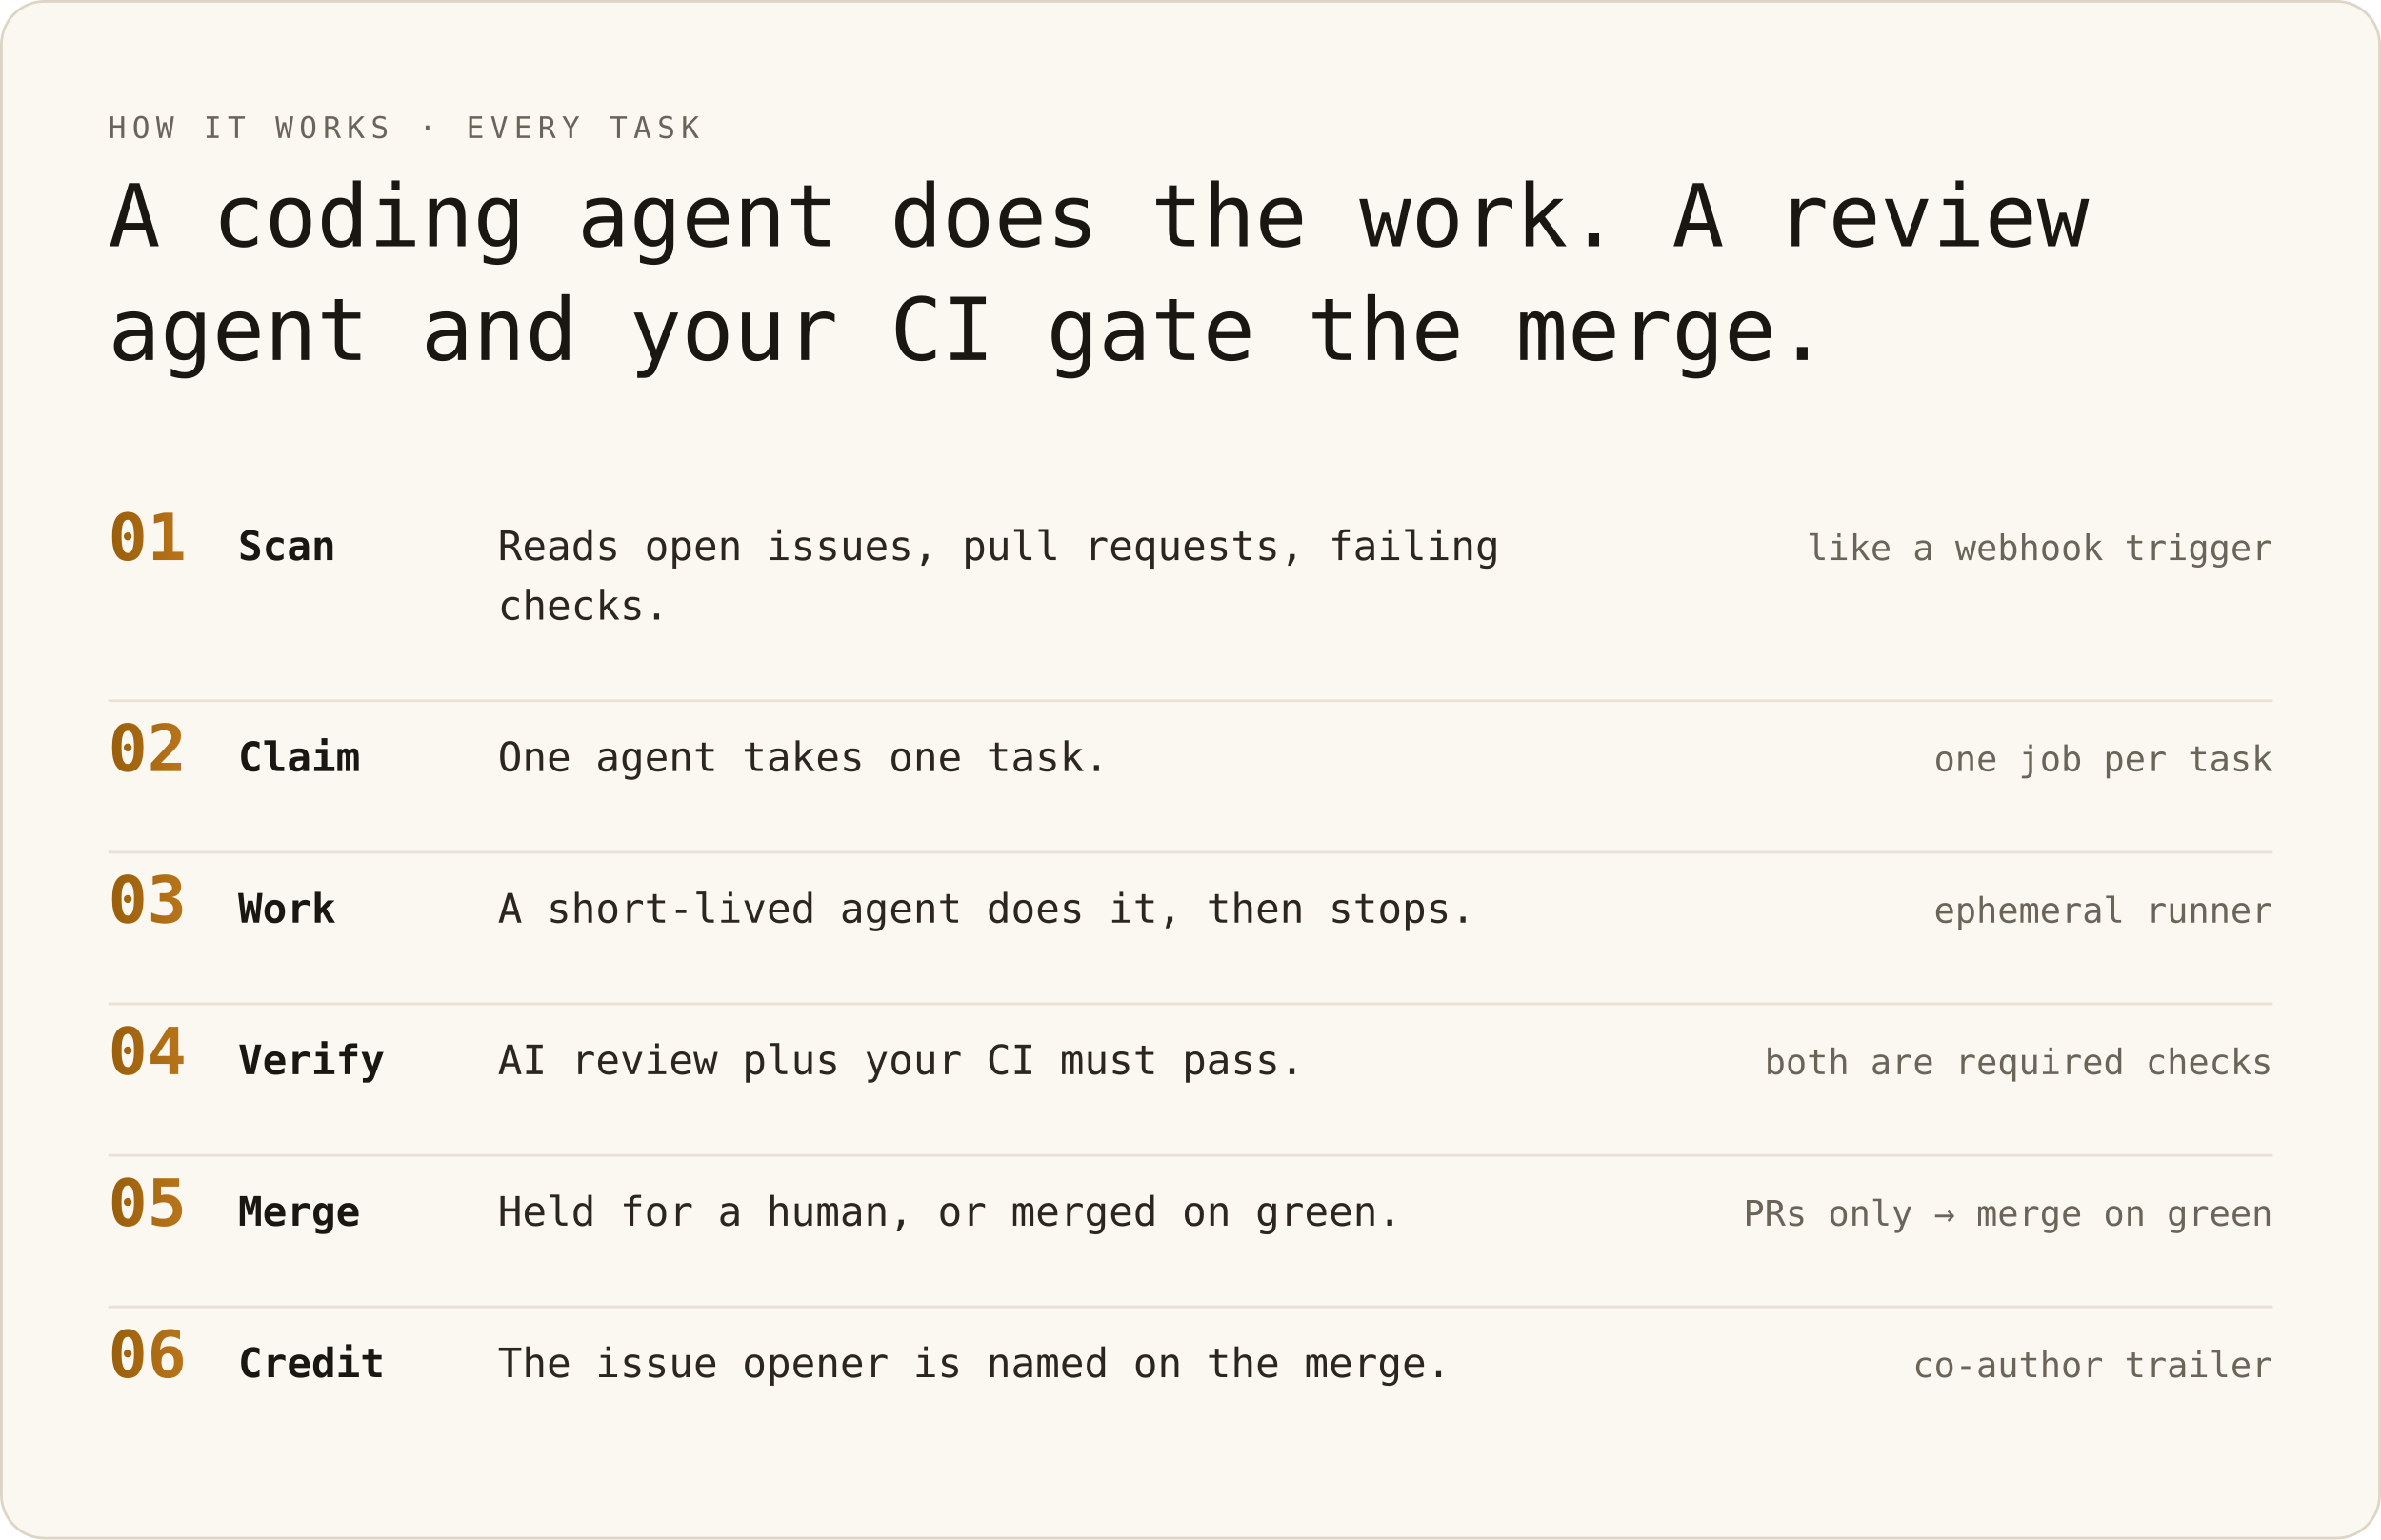
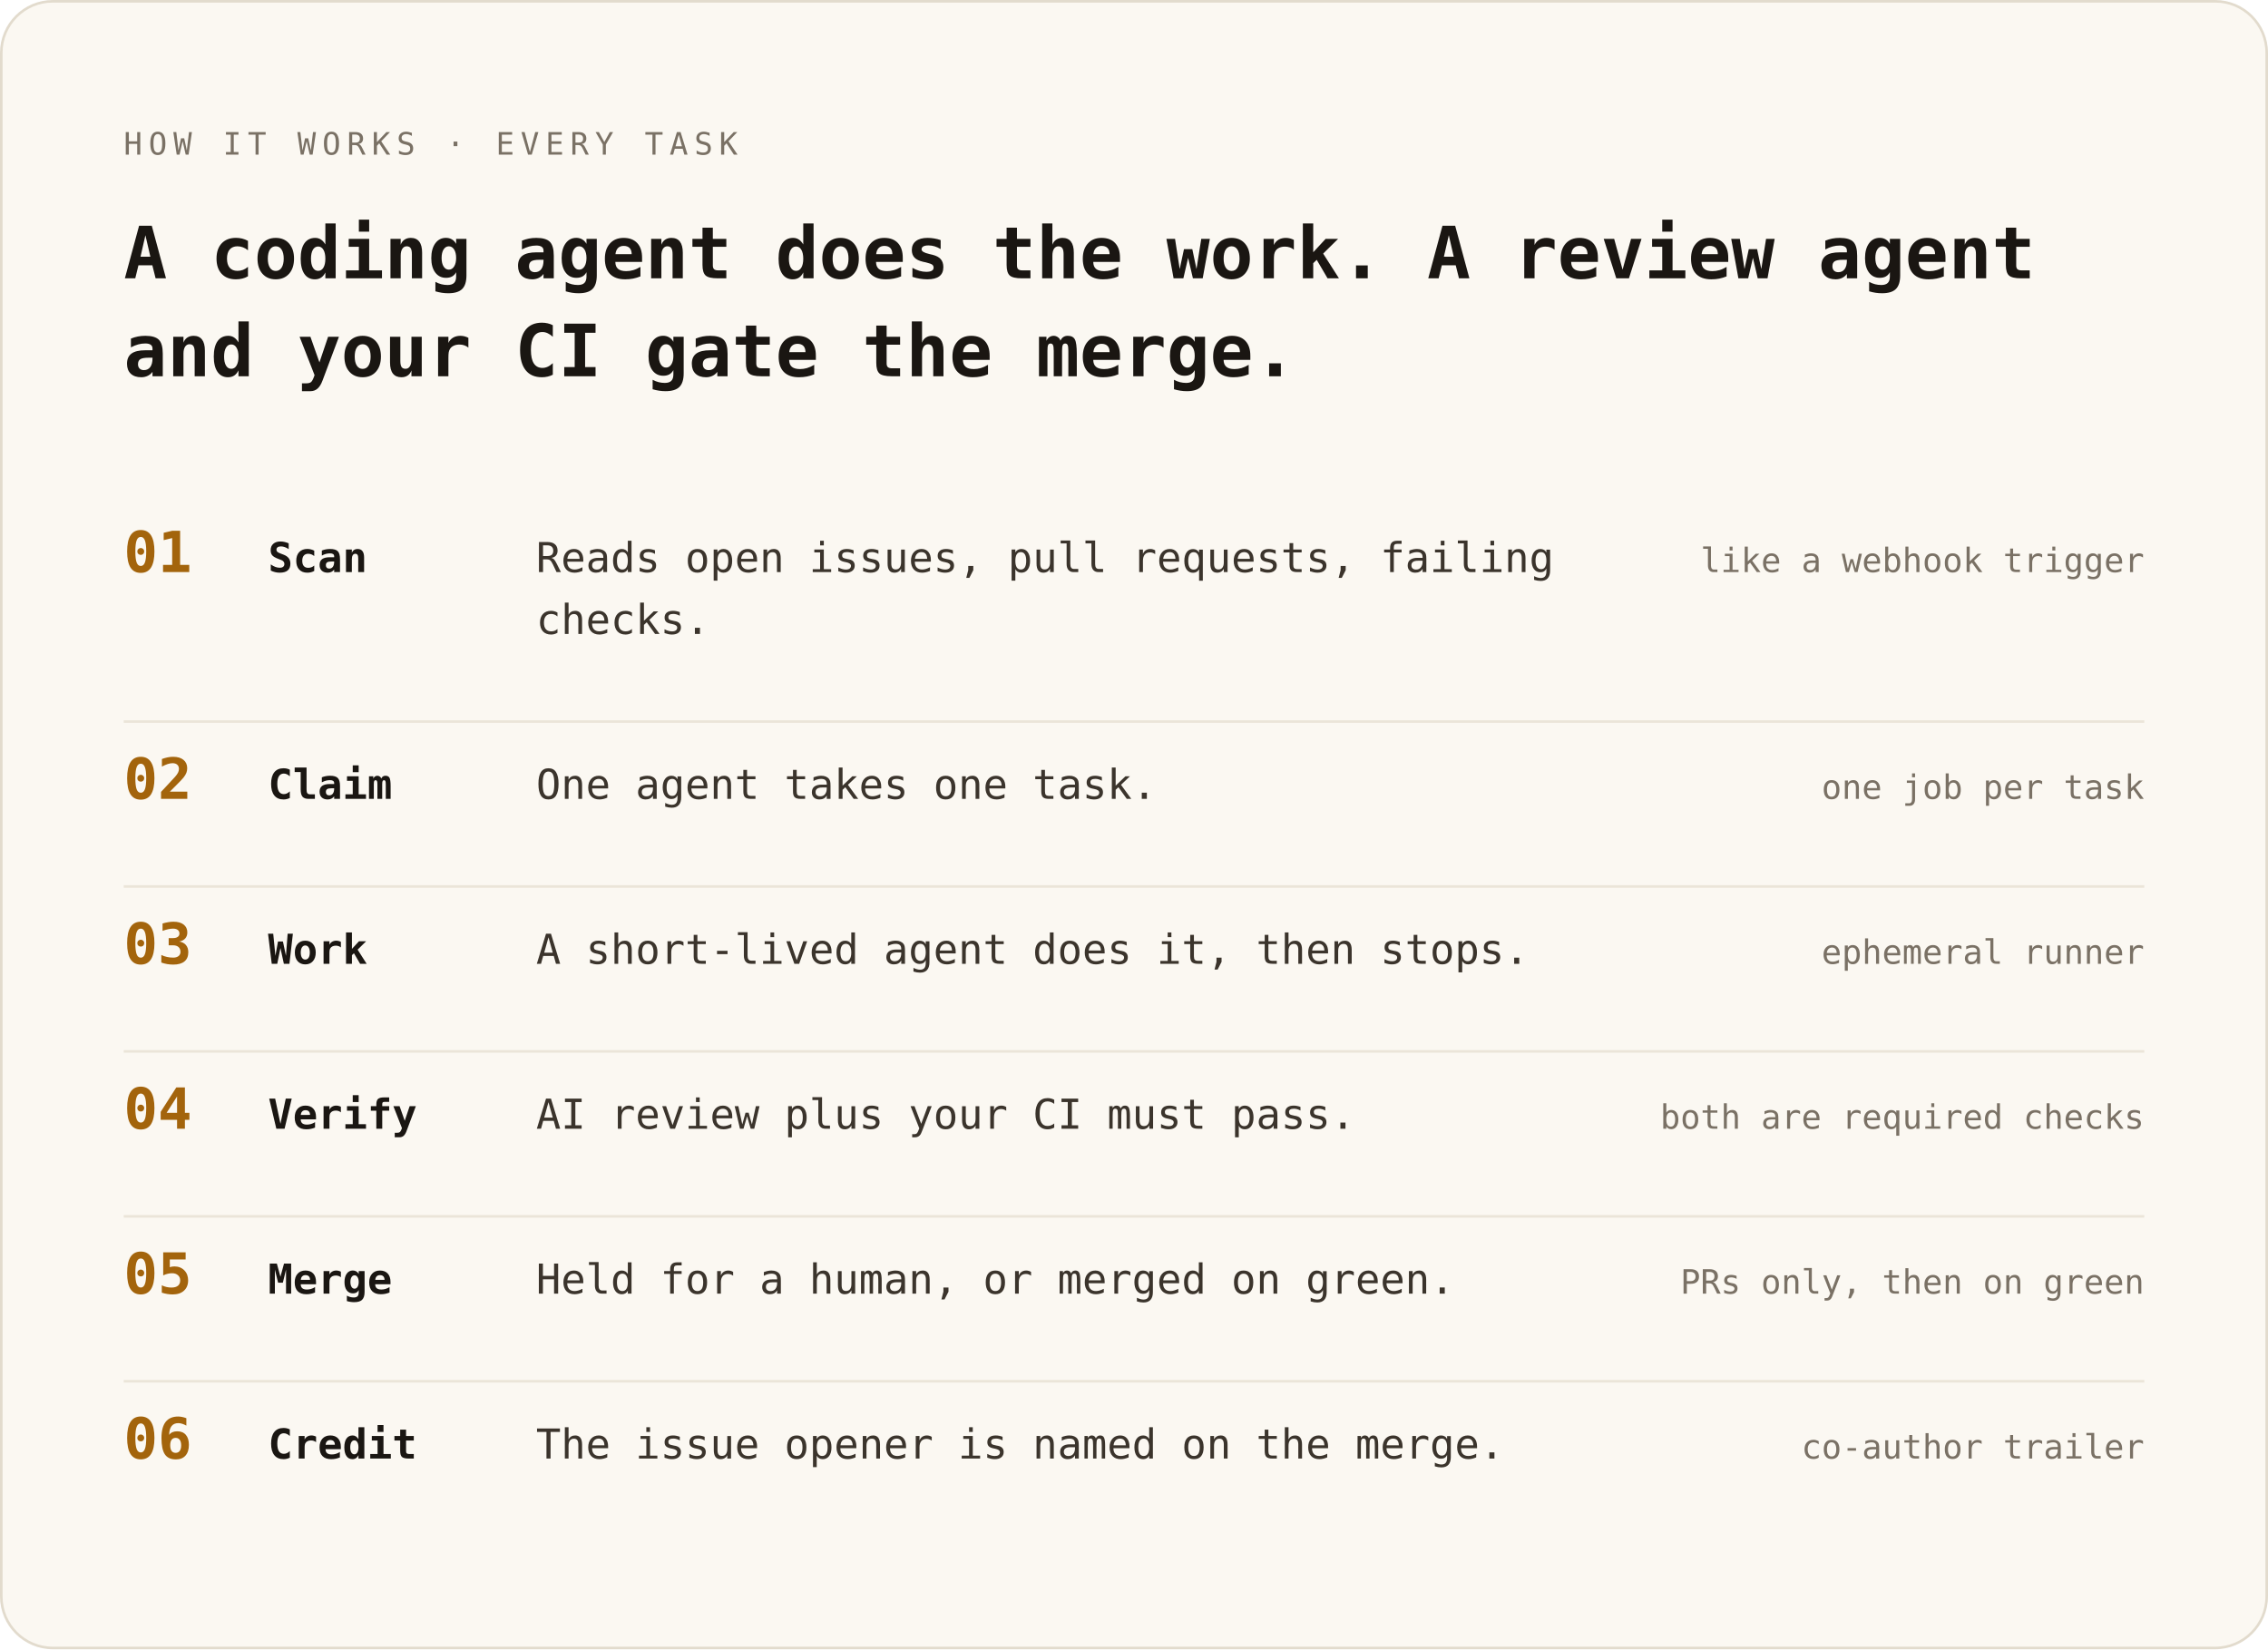
- <svg xmlns="http://www.w3.org/2000/svg" width="1760" height="1138" viewBox="0 0 880 569" role="img" aria-label="How Hive works: scan, claim, work, verify, merge, credit" font-family="'IBM Plex Mono', 'JetBrains Mono', ui-monospace, SFMono-Regular, Menlo, Consolas, monospace">
-   <defs>
-     <linearGradient id="amber" x1="0" y1="0" x2="1" y2="0">
-       <stop offset="0" stop-color="#9a5f0b" />
-       <stop offset="1" stop-color="#b8741a" />
-     </linearGradient>
-     <filter id="glow" x="-20%" y="-40%" width="140%" height="180%">
-       <feGaussianBlur stdDeviation="5" />
-     </filter>
-   </defs>
-   <rect x="0.5" y="0.5" width="879" height="568" rx="16" fill="#fbf8f2" stroke="#ddd6c8" />
-   <text x="40" y="51" fill="#6b6459" font-size="11" font-weight="500" letter-spacing="2.2">HOW IT WORKS · EVERY TASK</text>
-   <text x="40" y="91" fill="#1a1612" font-size="32">A coding agent does the work. A review</text>
-   <text x="40" y="133" fill="#1a1612" font-size="32">agent and your CI gate the merge.</text>
-   <text x="40" y="207" fill="url(#amber)" font-size="24" font-weight="700">01</text>
-   <text x="88" y="207" fill="#1a1612" font-size="15" font-weight="700">Scan</text>
-   <text x="184" y="207" fill="#2b2620" font-size="15">Reads open issues, pull requests, failing</text>
-   <text x="184" y="229" fill="#2b2620" font-size="15">checks.</text>
-   <text x="840" y="207" fill="#6b6459" font-size="13" text-anchor="end">like a webhook trigger</text>
-   <line x1="40" y1="259" x2="840" y2="259" stroke="#e8e2d6" />
-   <text x="40" y="285" fill="url(#amber)" font-size="24" font-weight="700">02</text>
-   <text x="88" y="285" fill="#1a1612" font-size="15" font-weight="700">Claim</text>
-   <text x="184" y="285" fill="#2b2620" font-size="15">One agent takes one task.</text>
-   <text x="840" y="285" fill="#6b6459" font-size="13" text-anchor="end">one job per task</text>
-   <line x1="40" y1="315" x2="840" y2="315" stroke="#e8e2d6" />
-   <text x="40" y="341" fill="url(#amber)" font-size="24" font-weight="700">03</text>
-   <text x="88" y="341" fill="#1a1612" font-size="15" font-weight="700">Work</text>
-   <text x="184" y="341" fill="#2b2620" font-size="15">A short-lived agent does it, then stops.</text>
-   <text x="840" y="341" fill="#6b6459" font-size="13" text-anchor="end">ephemeral runner</text>
-   <line x1="40" y1="371" x2="840" y2="371" stroke="#e8e2d6" />
-   <text x="40" y="397" fill="url(#amber)" font-size="24" font-weight="700">04</text>
-   <text x="88" y="397" fill="#1a1612" font-size="15" font-weight="700">Verify</text>
-   <text x="184" y="397" fill="#2b2620" font-size="15">AI review plus your CI must pass.</text>
-   <text x="840" y="397" fill="#6b6459" font-size="13" text-anchor="end">both are required checks</text>
-   <line x1="40" y1="427" x2="840" y2="427" stroke="#e8e2d6" />
-   <text x="40" y="453" fill="url(#amber)" font-size="24" font-weight="700">05</text>
-   <text x="88" y="453" fill="#1a1612" font-size="15" font-weight="700">Merge</text>
-   <text x="184" y="453" fill="#2b2620" font-size="15">Held for a human, or merged on green.</text>
-   <text x="840" y="453" fill="#6b6459" font-size="13" text-anchor="end">PRs only → merge on green</text>
-   <line x1="40" y1="483" x2="840" y2="483" stroke="#e8e2d6" />
-   <text x="40" y="509" fill="url(#amber)" font-size="24" font-weight="700">06</text>
-   <text x="88" y="509" fill="#1a1612" font-size="15" font-weight="700">Credit</text>
-   <text x="184" y="509" fill="#2b2620" font-size="15">The issue opener is named on the merge.</text>
-   <text x="840" y="509" fill="#6b6459" font-size="13" text-anchor="end">co-author trailer</text>
+ <svg xmlns="http://www.w3.org/2000/svg" width="1760" height="1280" viewBox="0 0 880 640" role="img" aria-label="How Hive works, from scan to credit." font-family="'IBM Plex Mono', 'JetBrains Mono', ui-monospace, SFMono-Regular, Menlo, Consolas, monospace">
+   <rect x="0.5" y="0.5" width="879" height="639" rx="20" fill="#fbf8f2" stroke="#e2dbcd" />
+   <text x="48" y="60" fill="#7a7165" font-size="12" font-weight="500" letter-spacing="2.4">HOW IT WORKS · EVERY TASK</text>
+   <text x="48" y="108" fill="#1a1612" font-size="28" font-weight="700">A coding agent does the work. A review agent</text>
+   <text x="48" y="146" fill="#1a1612" font-size="28" font-weight="700">and your CI gate the merge.</text>
+   <text x="48" y="222" fill="#a3640c" font-size="22" font-weight="700">01</text>
+   <text x="104" y="222" fill="#1a1612" font-size="16" font-weight="700">Scan</text>
+   <text x="208" y="222" fill="#3b342c" font-size="16">Reads open issues, pull requests, failing</text>
+   <text x="208" y="246" fill="#3b342c" font-size="16">checks.</text>
+   <text x="832" y="222" fill="#7a7165" font-size="13" text-anchor="end">like a webhook trigger</text>
+   <line x1="48" y1="280" x2="832" y2="280" stroke="#ebe5d9" />
+   <text x="48" y="310" fill="#a3640c" font-size="22" font-weight="700">02</text>
+   <text x="104" y="310" fill="#1a1612" font-size="16" font-weight="700">Claim</text>
+   <text x="208" y="310" fill="#3b342c" font-size="16">One agent takes one task.</text>
+   <text x="832" y="310" fill="#7a7165" font-size="13" text-anchor="end">one job per task</text>
+   <line x1="48" y1="344" x2="832" y2="344" stroke="#ebe5d9" />
+   <text x="48" y="374" fill="#a3640c" font-size="22" font-weight="700">03</text>
+   <text x="104" y="374" fill="#1a1612" font-size="16" font-weight="700">Work</text>
+   <text x="208" y="374" fill="#3b342c" font-size="16">A short-lived agent does it, then stops.</text>
+   <text x="832" y="374" fill="#7a7165" font-size="13" text-anchor="end">ephemeral runner</text>
+   <line x1="48" y1="408" x2="832" y2="408" stroke="#ebe5d9" />
+   <text x="48" y="438" fill="#a3640c" font-size="22" font-weight="700">04</text>
+   <text x="104" y="438" fill="#1a1612" font-size="16" font-weight="700">Verify</text>
+   <text x="208" y="438" fill="#3b342c" font-size="16">AI review plus your CI must pass.</text>
+   <text x="832" y="438" fill="#7a7165" font-size="13" text-anchor="end">both are required checks</text>
+   <line x1="48" y1="472" x2="832" y2="472" stroke="#ebe5d9" />
+   <text x="48" y="502" fill="#a3640c" font-size="22" font-weight="700">05</text>
+   <text x="104" y="502" fill="#1a1612" font-size="16" font-weight="700">Merge</text>
+   <text x="208" y="502" fill="#3b342c" font-size="16">Held for a human, or merged on green.</text>
+   <text x="832" y="502" fill="#7a7165" font-size="13" text-anchor="end">PRs only, then on green</text>
+   <line x1="48" y1="536" x2="832" y2="536" stroke="#ebe5d9" />
+   <text x="48" y="566" fill="#a3640c" font-size="22" font-weight="700">06</text>
+   <text x="104" y="566" fill="#1a1612" font-size="16" font-weight="700">Credit</text>
+   <text x="208" y="566" fill="#3b342c" font-size="16">The issue opener is named on the merge.</text>
+   <text x="832" y="566" fill="#7a7165" font-size="13" text-anchor="end">co-author trailer</text>
</svg>
